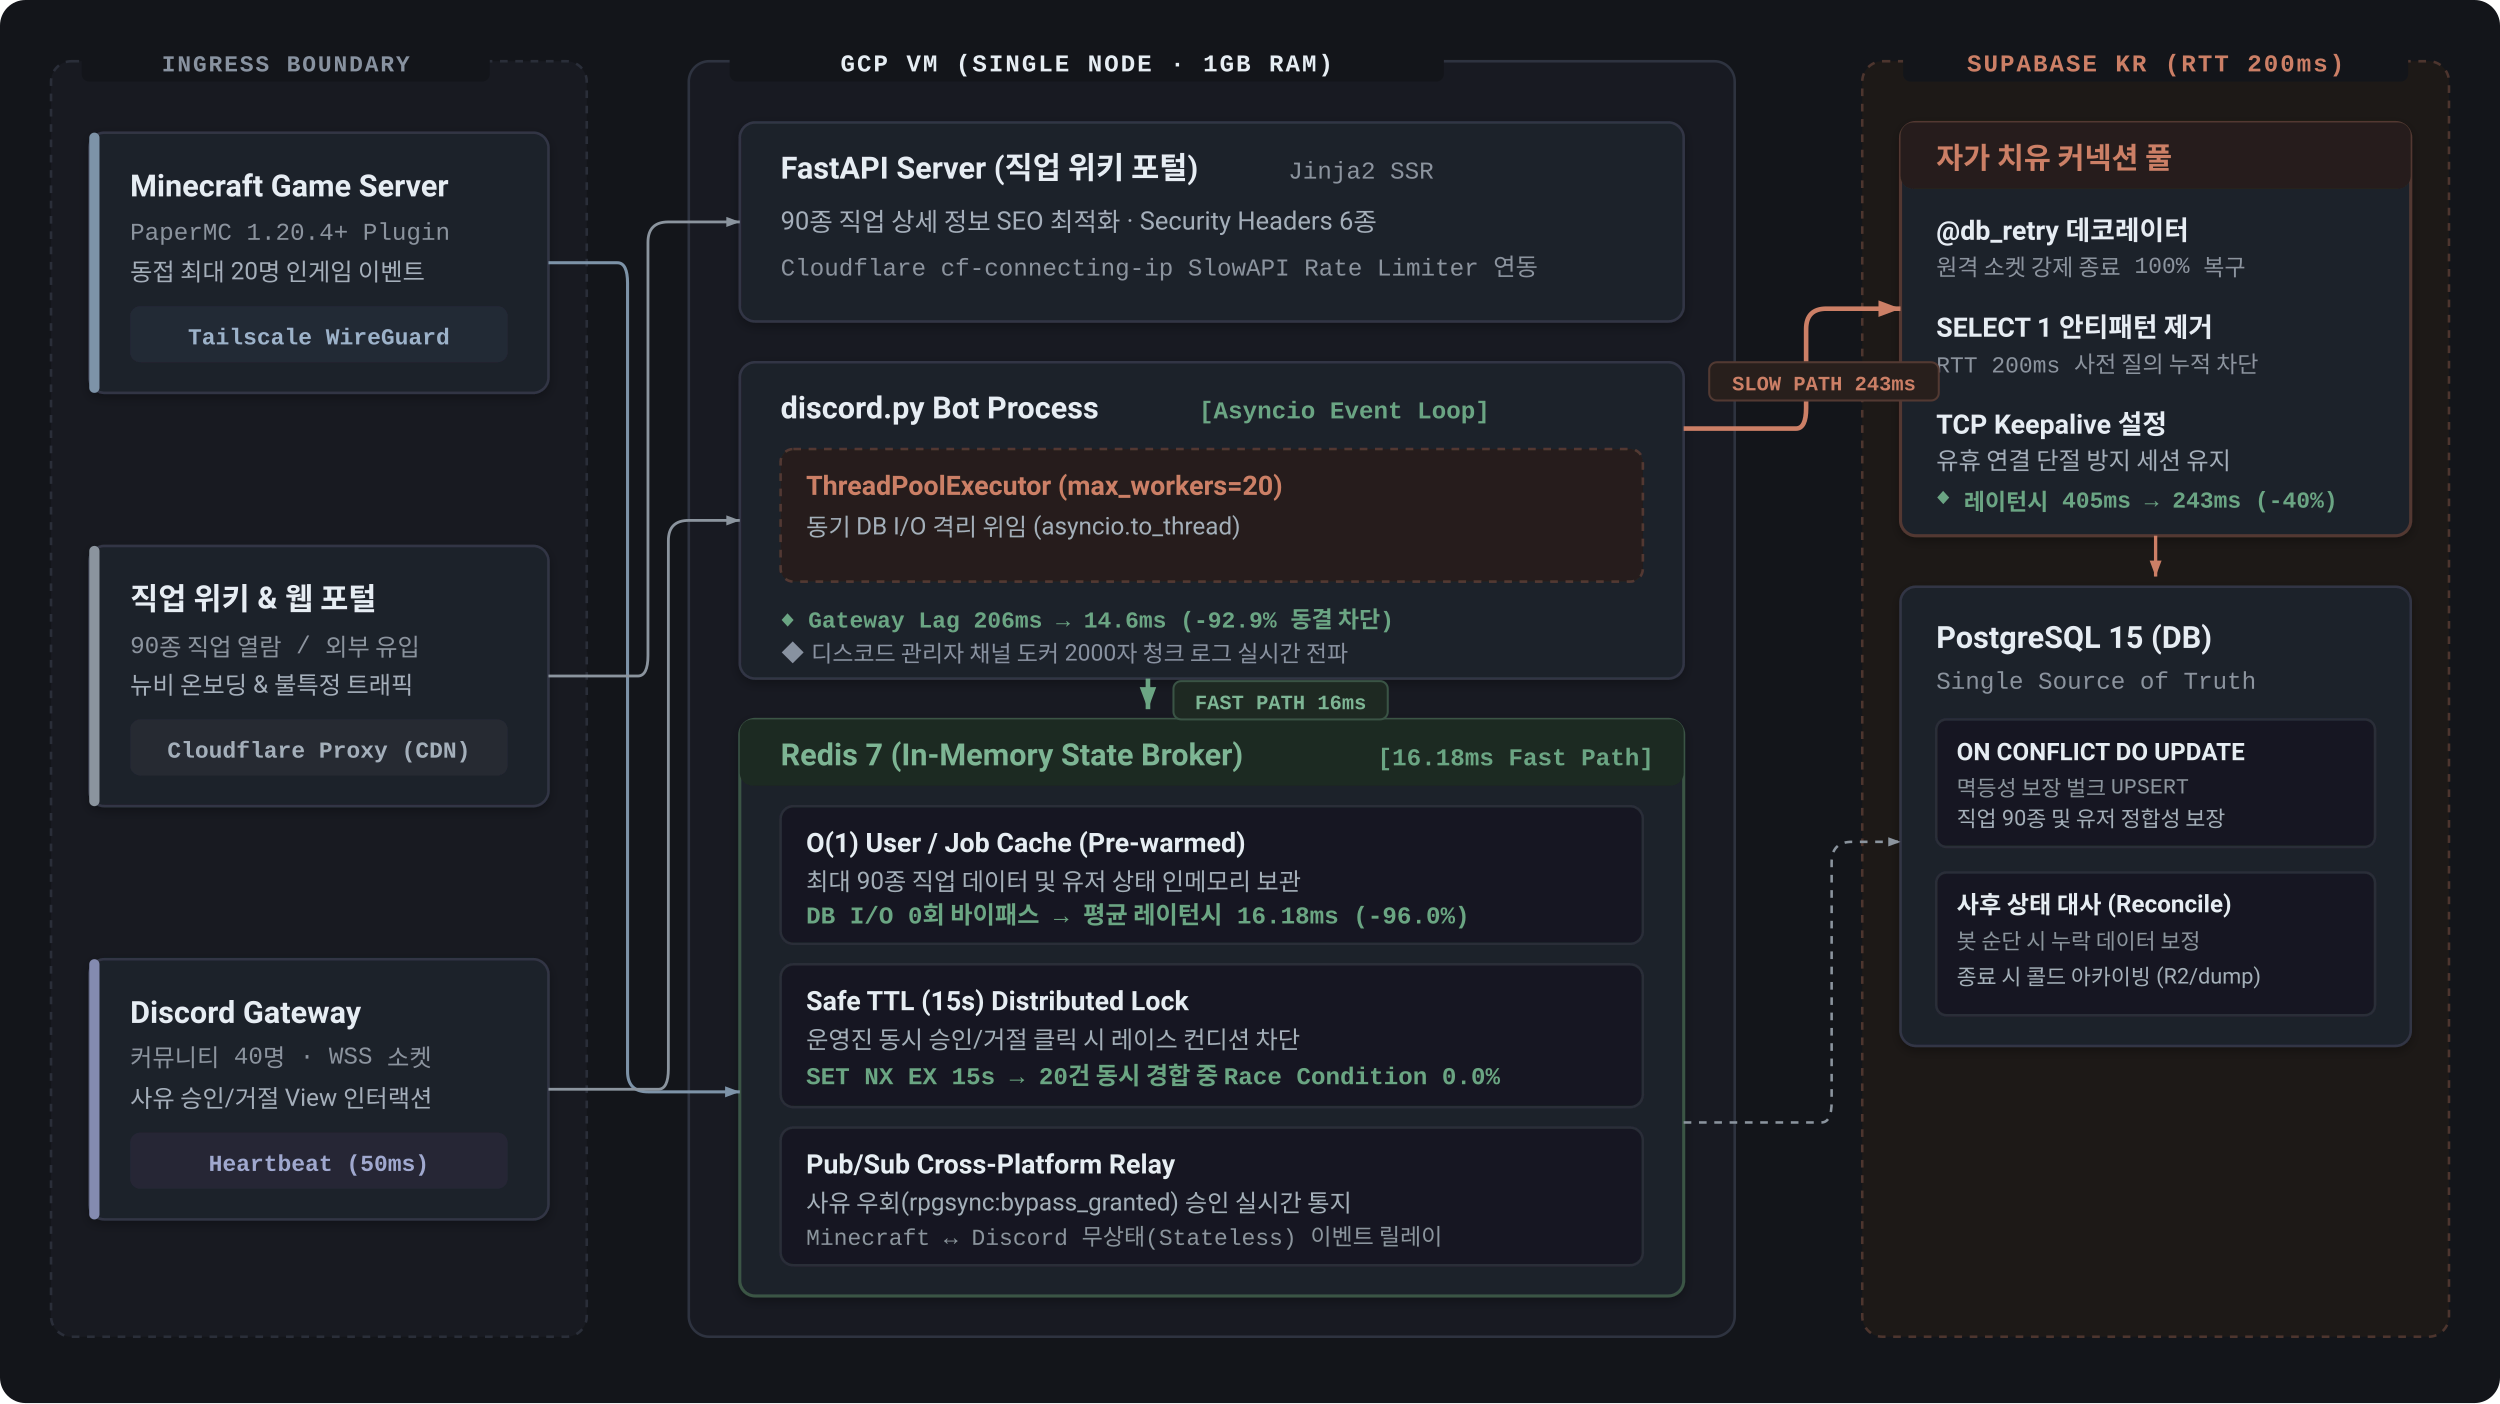
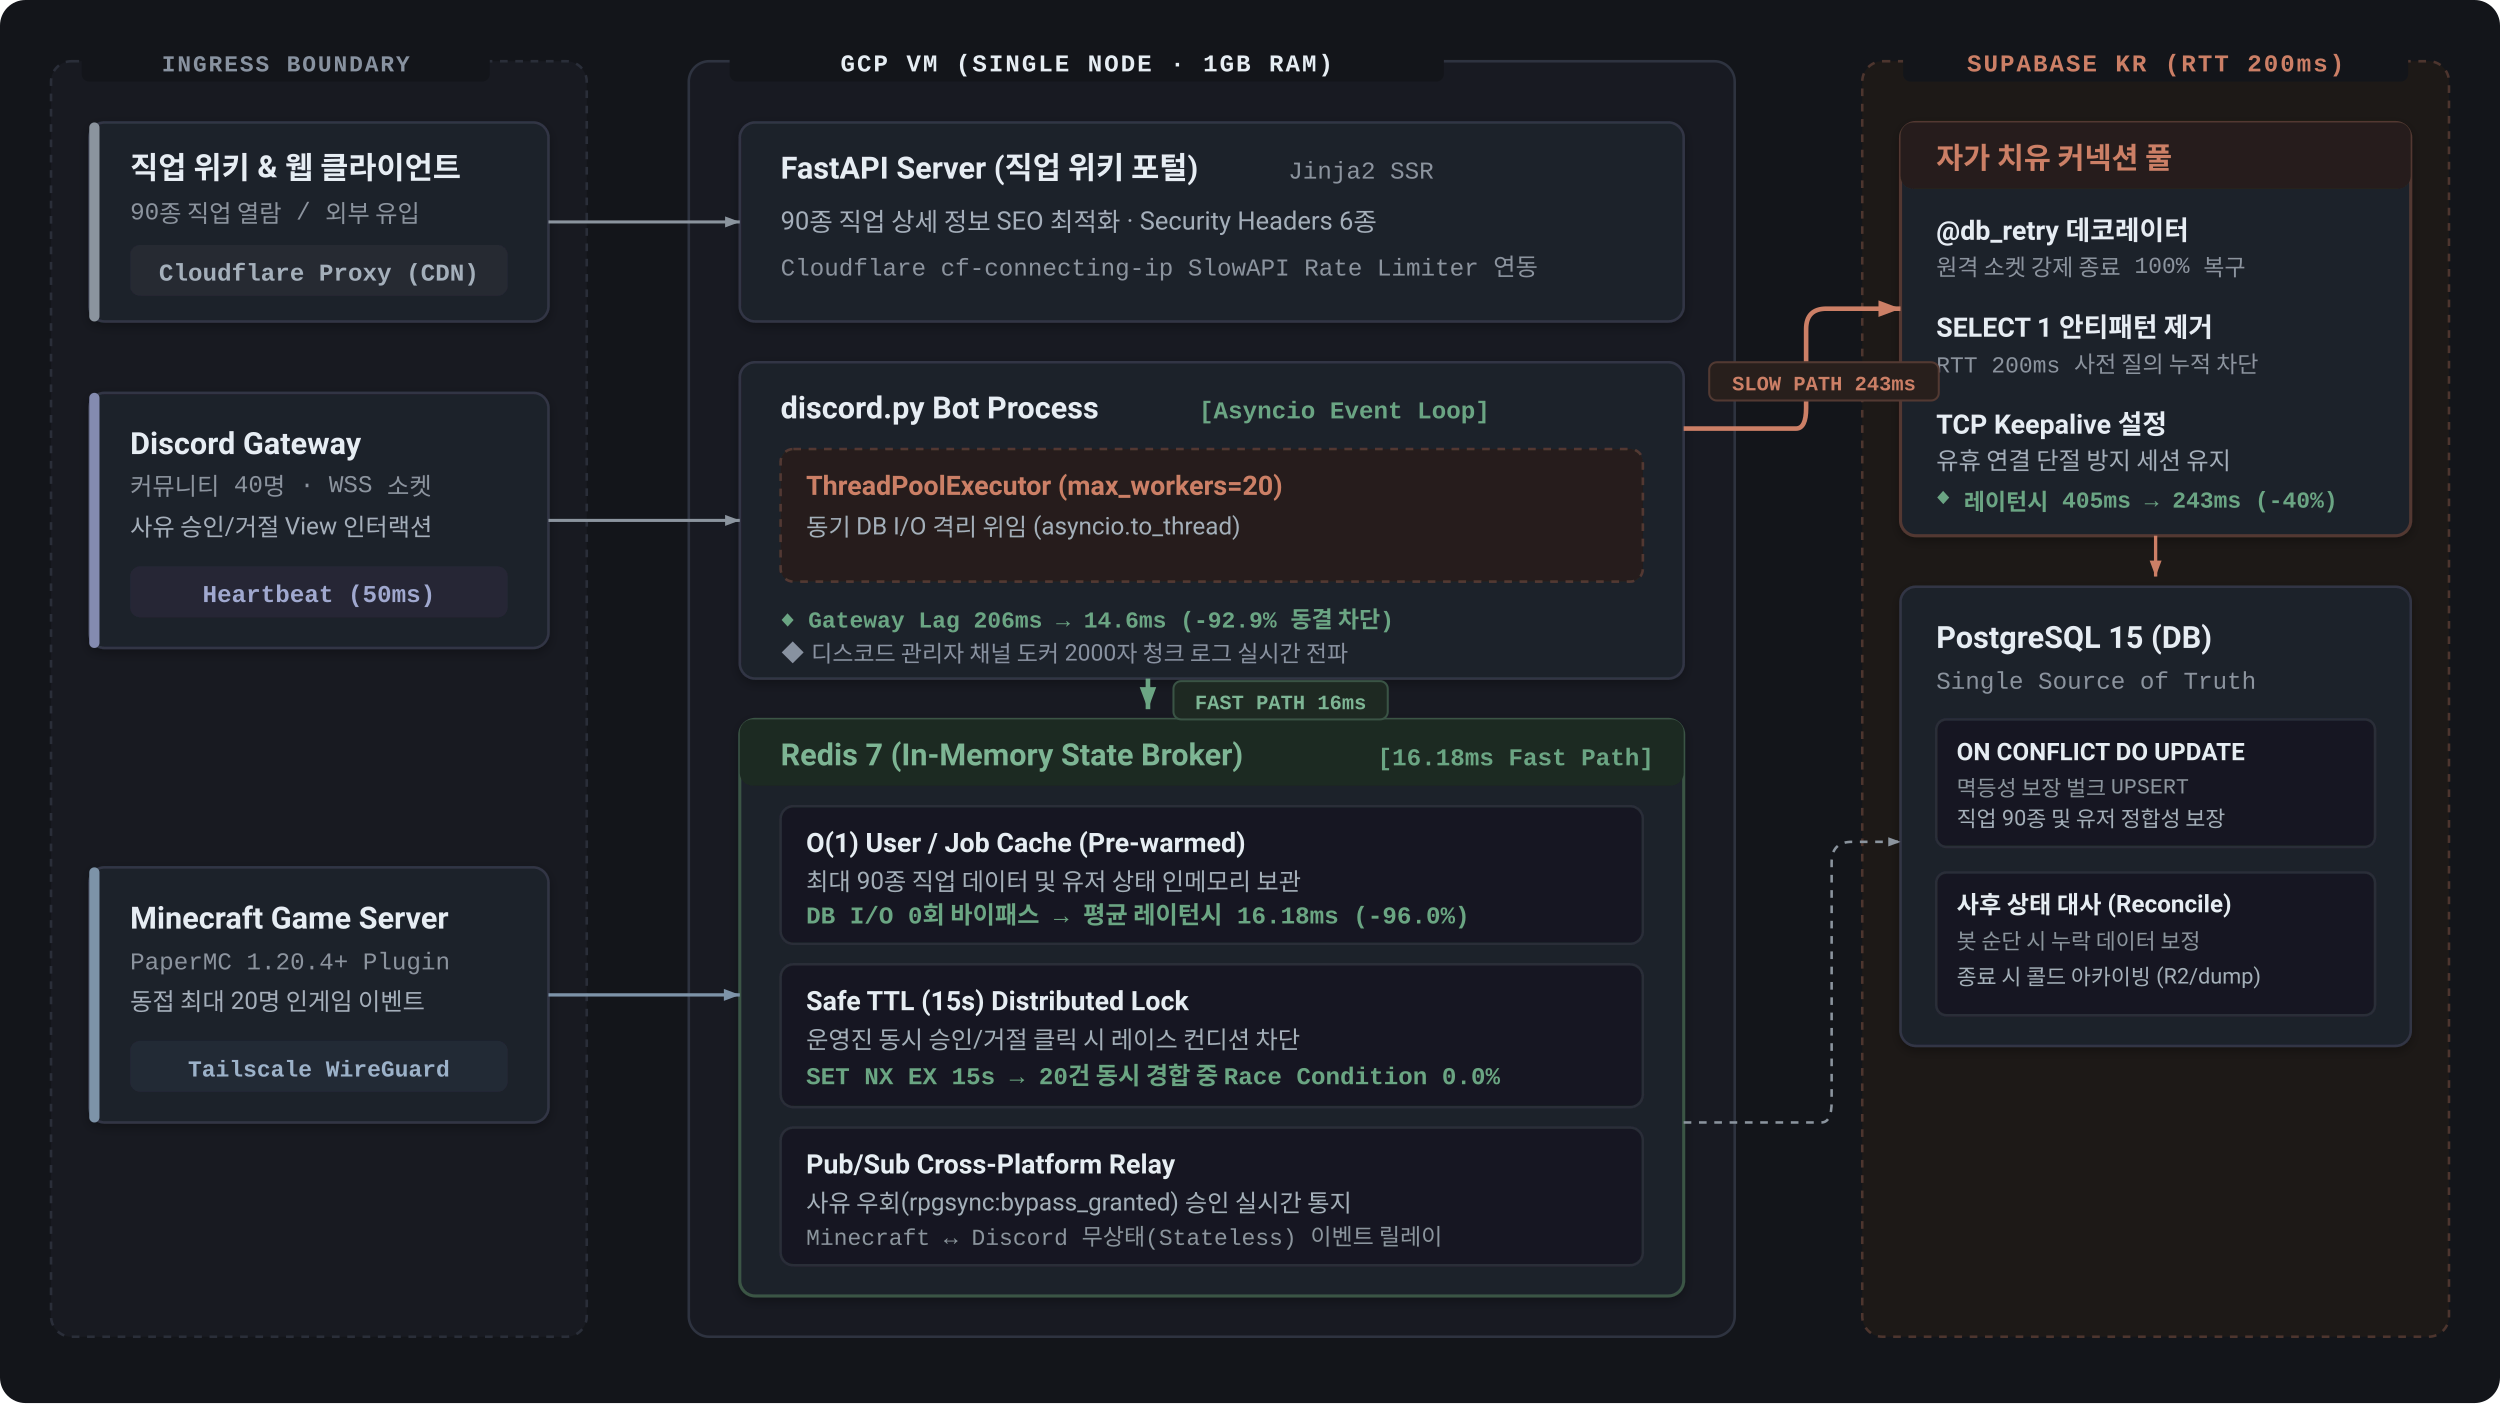
<svg xmlns="http://www.w3.org/2000/svg" viewBox="0 0 980 550" width="100%" height="100%">
  <defs>
    <marker id="arrow-neutral-dark" viewBox="0 0 10 10" refX="8" refY="5" markerWidth="6" markerHeight="6" orient="auto-start-reverse">
      <path d="M 0 2 L 8 5 L 0 8 z" fill="#8b949e" />
    </marker>
    <marker id="arrow-sage-dark" viewBox="0 0 10 10" refX="8" refY="5" markerWidth="6" markerHeight="6" orient="auto-start-reverse">
      <path d="M 0 2 L 8 5 L 0 8 z" fill="#6ba583" />
    </marker>
    <marker id="arrow-terracotta-dark" viewBox="0 0 10 10" refX="8" refY="5" markerWidth="6" markerHeight="6" orient="auto-start-reverse">
      <path d="M 0 2 L 8 5 L 0 8 z" fill="#cc7f66" />
    </marker>
    <marker id="arrow-slate-dark" viewBox="0 0 10 10" refX="8" refY="5" markerWidth="6" markerHeight="6" orient="auto-start-reverse">
      <path d="M 0 2 L 8 5 L 0 8 z" fill="#7d93a8" />
    </marker>
    <filter id="shadow-dark-editorial" x="-3%" y="-4%" width="106%" height="110%" filterUnits="userSpaceOnUse">
      <feDropShadow dx="0" dy="1.5" stdDeviation="2" flood-color="#000000" flood-opacity="0.3" />
    </filter>
  </defs>
  <style>
    .font-sans { font-family: -apple-system, BlinkMacSystemFont, "Segoe UI", Roboto, "Helvetica Neue", Arial, sans-serif; }
    .font-mono { font-family: "SFMono-Regular", Consolas, "Liberation Mono", Menlo, Courier, monospace; }
  </style>
  <rect width="980" height="550" fill="#13151a" rx="10" />
  <rect x="20" y="24" width="210" height="500" rx="8" fill="#181a21" stroke="#2a2e39" stroke-width="1" stroke-dasharray="3,3" />
  <rect x="32" y="16" width="160" height="16" rx="3" fill="#13151a" />
  <text x="112" y="28" fill="#8892a0" font-size="9" font-weight="700" letter-spacing="0.08em" text-anchor="middle" class="font-mono">INGRESS BOUNDARY</text>
-   <g transform="translate(35, 52)" filter="url(#shadow-dark-editorial)">
-     <rect width="180" height="102" rx="6" fill="#1e212b" stroke="#313644" stroke-width="1" />
-     <rect x="0" y="0" width="4" height="102" rx="2" fill="#7d93a8" />
-     <text x="16" y="25" fill="#e6edf3" font-size="12" font-weight="600" class="font-sans">Minecraft Game Server</text>
-     <text x="16" y="42" fill="#8b949e" font-size="9.5" class="font-mono">PaperMC 1.20.4+ Plugin</text>
-     <text x="16" y="58" fill="#a4afba" font-size="9.5" class="font-sans">동접 최대 20명 인게임 이벤트</text>
-     <rect x="16" y="68" width="148" height="22" rx="4" fill="#242936" />
-     <text x="90" y="83" fill="#9cb2c9" font-size="9" font-weight="600" text-anchor="middle" class="font-mono">Tailscale WireGuard</text>
+   <g transform="translate(35, 48)" filter="url(#shadow-dark-editorial)">
+     <rect width="180" height="78" rx="6" fill="#1e212b" stroke="#313644" stroke-width="1" />
+     <rect x="0" y="0" width="4" height="78" rx="2" fill="#8b949e" />
+     <text x="16" y="22" fill="#e6edf3" font-size="12" font-weight="600" class="font-sans">직업 위키 &amp; 웹 클라이언트</text>
+     <text x="16" y="38" fill="#8b949e" font-size="9.5" class="font-mono">90종 직업 열람 / 외부 유입</text>
+     <rect x="16" y="48" width="148" height="20" rx="4" fill="#252933" />
+     <text x="90" y="62" fill="#a4afba" font-size="9.5" font-weight="600" text-anchor="middle" class="font-mono">Cloudflare Proxy (CDN)</text>
  </g>
-   <g transform="translate(35, 214)" filter="url(#shadow-dark-editorial)">
-     <rect width="180" height="102" rx="6" fill="#1e212b" stroke="#313644" stroke-width="1" />
-     <rect x="0" y="0" width="4" height="102" rx="2" fill="#8b949e" />
-     <text x="16" y="25" fill="#e6edf3" font-size="12" font-weight="600" class="font-sans">직업 위키 &amp; 웹 포털</text>
-     <text x="16" y="42" fill="#8b949e" font-size="9.5" class="font-mono">90종 직업 열람 / 외부 유입</text>
-     <text x="16" y="58" fill="#a4afba" font-size="9.5" class="font-sans">뉴비 온보딩 &amp; 불특정 트래픽</text>
-     <rect x="16" y="68" width="148" height="22" rx="4" fill="#252933" />
-     <text x="90" y="83" fill="#a4afba" font-size="9" font-weight="600" text-anchor="middle" class="font-mono">Cloudflare Proxy (CDN)</text>
+   <g transform="translate(35, 154)" filter="url(#shadow-dark-editorial)">
+     <rect width="180" height="100" rx="6" fill="#1e212b" stroke="#313644" stroke-width="1" />
+     <rect x="0" y="0" width="4" height="100" rx="2" fill="#848bb0" />
+     <text x="16" y="24" fill="#e6edf3" font-size="12" font-weight="600" class="font-sans">Discord Gateway</text>
+     <text x="16" y="40" fill="#8b949e" font-size="9.5" class="font-mono">커뮤니티 40명 · WSS 소켓</text>
+     <text x="16" y="56" fill="#a4afba" font-size="9.5" class="font-sans">사유 승인/거절 View 인터랙션</text>
+     <rect x="16" y="68" width="148" height="20" rx="4" fill="#252735" />
+     <text x="90" y="82" fill="#a0a8cf" font-size="9.5" font-weight="600" text-anchor="middle" class="font-mono">Heartbeat (50ms)</text>
  </g>
-   <g transform="translate(35, 376)" filter="url(#shadow-dark-editorial)">
-     <rect width="180" height="102" rx="6" fill="#1e212b" stroke="#313644" stroke-width="1" />
-     <rect x="0" y="0" width="4" height="102" rx="2" fill="#848bb0" />
-     <text x="16" y="25" fill="#e6edf3" font-size="12" font-weight="600" class="font-sans">Discord Gateway</text>
-     <text x="16" y="42" fill="#8b949e" font-size="9.5" class="font-mono">커뮤니티 40명 · WSS 소켓</text>
-     <text x="16" y="58" fill="#a4afba" font-size="9.5" class="font-sans">사유 승인/거절 View 인터랙션</text>
-     <rect x="16" y="68" width="148" height="22" rx="4" fill="#252735" />
-     <text x="90" y="83" fill="#a0a8cf" font-size="9" font-weight="600" text-anchor="middle" class="font-mono">Heartbeat (50ms)</text>
+   <g transform="translate(35, 340)" filter="url(#shadow-dark-editorial)">
+     <rect width="180" height="100" rx="6" fill="#1e212b" stroke="#313644" stroke-width="1" />
+     <rect x="0" y="0" width="4" height="100" rx="2" fill="#7d93a8" />
+     <text x="16" y="24" fill="#e6edf3" font-size="12" font-weight="600" class="font-sans">Minecraft Game Server</text>
+     <text x="16" y="40" fill="#8b949e" font-size="9.5" class="font-mono">PaperMC 1.20.4+ Plugin</text>
+     <text x="16" y="56" fill="#a4afba" font-size="9.5" class="font-sans">동접 최대 20명 인게임 이벤트</text>
+     <rect x="16" y="68" width="148" height="20" rx="4" fill="#242936" />
+     <text x="90" y="82" fill="#9cb2c9" font-size="9" font-weight="600" text-anchor="middle" class="font-mono">Tailscale WireGuard</text>
  </g>
  <rect x="270" y="24" width="410" height="500" rx="8" fill="#181a22" stroke="#2e3340" stroke-width="1" />
  <rect x="286" y="16" width="280" height="16" rx="3" fill="#13151a" />
  <text x="426" y="28" fill="#e6edf3" font-size="9.5" font-weight="700" letter-spacing="0.08em" text-anchor="middle" class="font-mono">GCP VM (SINGLE NODE · 1GB RAM)</text>
  <g transform="translate(290, 48)" filter="url(#shadow-dark-editorial)">
    <rect width="370" height="78" rx="6" fill="#1e212b" stroke="#313644" stroke-width="1" />
    <text x="16" y="22" fill="#e6edf3" font-size="12" font-weight="600" class="font-sans">FastAPI Server (직업 위키 포털)</text>
    <text x="215" y="22" fill="#8b949e" font-size="9.5" class="font-mono">Jinja2 SSR</text>
    <text x="16" y="42" fill="#a4afba" font-size="10" class="font-sans">90종 직업 상세 정보 SEO 최적화 · Security Headers 6종</text>
    <text x="16" y="60" fill="#8b949e" font-size="9.5" class="font-mono">Cloudflare cf-connecting-ip SlowAPI Rate Limiter 연동</text>
  </g>
  <g transform="translate(290, 142)" filter="url(#shadow-dark-editorial)">
    <rect width="370" height="124" rx="6" fill="#1e212b" stroke="#313644" stroke-width="1" />
    <text x="16" y="22" fill="#e6edf3" font-size="12" font-weight="600" class="font-sans">discord.py Bot Process</text>
    <text x="180" y="22" fill="#6ba583" font-size="9.5" font-weight="600" class="font-mono">[Asyncio Event Loop]</text>
    <rect x="16" y="34" width="338" height="52" rx="5" fill="#261f1c" stroke="#523932" stroke-width="1" stroke-dasharray="3,3" />
    <text x="26" y="52" fill="#cc7f66" font-size="10.5" font-weight="600" class="font-sans">ThreadPoolExecutor (max_workers=20)</text>
    <text x="26" y="68" fill="#a4afba" font-size="9.5" class="font-sans">동기 DB I/O 격리 위임 (asyncio.to_thread)</text>
    <text x="16" y="104" fill="#6ba583" font-size="9" font-weight="600" class="font-mono">◆ Gateway Lag 206ms → 14.6ms (-92.9% 동결 차단)</text>
    <text x="16" y="117" fill="#8892a0" font-size="9" class="font-sans">◆ 디스코드 관리자 채널 도커 2000자 청크 로그 실시간 전파</text>
  </g>
  <g transform="translate(290, 282)" filter="url(#shadow-dark-editorial)">
    <rect width="370" height="226" rx="6" fill="#1e212b" stroke="#3a5445" stroke-width="1.2" />
    <rect x="0" y="0" width="370" height="26" rx="5" fill="#1e2922" />
    <text x="16" y="18" fill="#7db594" font-size="12" font-weight="600" class="font-sans">Redis 7 (In-Memory State Broker)</text>
    <text x="250" y="18" fill="#6ba583" font-size="9.5" font-weight="700" class="font-mono">[16.18ms Fast Path]</text>
    <rect x="16" y="34" width="338" height="54" rx="5" fill="#171920" stroke="#292d38" stroke-width="1" />
    <text x="26" y="52" fill="#e6edf3" font-size="10.5" font-weight="600" class="font-sans">O(1) User / Job Cache (Pre-warmed)</text>
    <text x="26" y="67" fill="#a4afba" font-size="9.5" class="font-sans">최대 90종 직업 데이터 및 유저 상태 인메모리 보관</text>
    <text x="26" y="80" fill="#6ba583" font-size="9.5" font-weight="600" class="font-mono">DB I/O 0회 바이패스 → 평균 레이턴시 16.18ms (-96.0%)</text>
    <rect x="16" y="96" width="338" height="56" rx="5" fill="#171920" stroke="#292d38" stroke-width="1" />
    <text x="26" y="114" fill="#e6edf3" font-size="10.5" font-weight="600" class="font-sans">Safe TTL (15s) Distributed Lock</text>
    <text x="26" y="129" fill="#a4afba" font-size="9.5" class="font-sans">운영진 동시 승인/거절 클릭 시 레이스 컨디션 차단</text>
    <text x="26" y="143" fill="#6ba583" font-size="9.5" font-weight="600" class="font-mono">SET NX EX 15s → 20건 동시 경합 중 Race Condition 0.0%</text>
    <rect x="16" y="160" width="338" height="54" rx="5" fill="#171920" stroke="#292d38" stroke-width="1" />
    <text x="26" y="178" fill="#e6edf3" font-size="10.5" font-weight="600" class="font-sans">Pub/Sub Cross-Platform Relay</text>
    <text x="26" y="193" fill="#a4afba" font-size="9.5" class="font-sans">사유 우회(rpgsync:bypass_granted) 승인 실시간 통지</text>
    <text x="26" y="206" fill="#8b949e" font-size="9" class="font-mono">Minecraft ↔ Discord 무상태(Stateless) 이벤트 릴레이</text>
  </g>
  <rect x="730" y="24" width="230" height="500" rx="8" fill="#1d1917" stroke="#4d352e" stroke-width="1" stroke-dasharray="3,3" />
  <rect x="746" y="16" width="198" height="16" rx="3" fill="#13151a" />
  <text x="845" y="28" fill="#cc7f66" font-size="9.5" font-weight="700" letter-spacing="0.08em" text-anchor="middle" class="font-mono">SUPABASE KR (RTT 200ms)</text>
  <g transform="translate(745, 48)" filter="url(#shadow-dark-editorial)">
    <rect width="200" height="162" rx="6" fill="#1e212b" stroke="#523932" stroke-width="1.2" />
    <rect x="0" y="0" width="200" height="26" rx="5" fill="#281f1c" />
    <text x="14" y="18" fill="#cc7f66" font-size="11.5" font-weight="600" class="font-sans">자가 치유 커넥션 풀</text>
    <text x="14" y="46" fill="#e6edf3" font-size="10.5" font-weight="600" class="font-sans">@db_retry 데코레이터</text>
    <text x="14" y="60" fill="#8b949e" font-size="9" class="font-mono">원격 소켓 강제 종료 100% 복구</text>
    <text x="14" y="84" fill="#e6edf3" font-size="10.5" font-weight="600" class="font-sans">SELECT 1 안티패턴 제거</text>
    <text x="14" y="98" fill="#8b949e" font-size="9" class="font-mono">RTT 200ms 사전 질의 누적 차단</text>
    <text x="14" y="122" fill="#e6edf3" font-size="10.5" font-weight="600" class="font-sans">TCP Keepalive 설정</text>
    <text x="14" y="136" fill="#a4afba" font-size="9.5" class="font-sans">유휴 연결 단절 방지 세션 유지</text>
    <text x="14" y="150" fill="#6ba583" font-size="9" font-weight="600" class="font-mono">◆ 레이턴시 405ms → 243ms (-40%)</text>
  </g>
  <g transform="translate(745, 230)" filter="url(#shadow-dark-editorial)">
    <rect width="200" height="180" rx="6" fill="#1e212b" stroke="#313644" stroke-width="1" />
    <text x="14" y="24" fill="#e6edf3" font-size="12" font-weight="600" class="font-sans">PostgreSQL 15 (DB)</text>
    <text x="14" y="40" fill="#8b949e" font-size="9.5" class="font-mono">Single Source of Truth</text>
    <rect x="14" y="52" width="172" height="50" rx="4" fill="#171920" stroke="#292d38" stroke-width="1" />
    <text x="22" y="68" fill="#e6edf3" font-size="9.5" font-weight="600" class="font-sans">ON CONFLICT DO UPDATE</text>
    <text x="22" y="82" fill="#8b949e" font-size="8.5" class="font-mono">멱등성 보장 벌크 UPSERT</text>
    <text x="22" y="94" fill="#a4afba" font-size="8.5" class="font-sans">직업 90종 및 유저 정합성 보장</text>
    <rect x="14" y="112" width="172" height="56" rx="4" fill="#171920" stroke="#292d38" stroke-width="1" />
    <text x="22" y="128" fill="#e6edf3" font-size="9.5" font-weight="600" class="font-sans">사후 상태 대사 (Reconcile)</text>
    <text x="22" y="142" fill="#8b949e" font-size="8.5" class="font-mono">봇 순단 시 누락 데이터 보정</text>
    <text x="22" y="156" fill="#a4afba" font-size="8.5" class="font-sans">종료 시 콜드 아카이빙 (R2/dump)</text>
  </g>
-   <path d="M 215 103 H 242 Q 246 103 246 111 V 420 Q 246 428 254 428 H 290" fill="none" stroke="#7d93a8" stroke-width="1.2" marker-end="url(#arrow-slate-dark)" />
-   <path d="M 215 265 H 250 Q 254 265 254 257 V 95 Q 254 87 262 87 H 290" fill="none" stroke="#8b949e" stroke-width="1.1" marker-end="url(#arrow-neutral-dark)" />
-   <path d="M 215 427 H 258 Q 262 427 262 419 V 212 Q 262 204 270 204 H 290" fill="none" stroke="#8b949e" stroke-width="1.1" marker-end="url(#arrow-neutral-dark)" />
+   <line x1="215" y1="87" x2="290" y2="87" stroke="#8b949e" stroke-width="1.2" marker-end="url(#arrow-neutral-dark)" />
+   <line x1="215" y1="204" x2="290" y2="204" stroke="#8b949e" stroke-width="1.2" marker-end="url(#arrow-neutral-dark)" />
+   <line x1="215" y1="390" x2="290" y2="390" stroke="#7d93a8" stroke-width="1.3" marker-end="url(#arrow-slate-dark)" />
  <path d="M 450 266 V 278" fill="none" stroke="#6ba583" stroke-width="1.8" marker-end="url(#arrow-sage-dark)" />
  <g transform="translate(460, 267)">
    <rect width="84" height="15" rx="3" fill="#1e2922" stroke="#3a5445" stroke-width="0.8" />
    <text x="42" y="11" fill="#7db594" font-size="8" font-weight="700" text-anchor="middle" class="font-mono">FAST PATH 16ms</text>
  </g>
  <path d="M 660 168 H 704 Q 708 168 708 160 V 129 Q 708 121 716 121 H 745" fill="none" stroke="#cc7f66" stroke-width="1.8" marker-end="url(#arrow-terracotta-dark)" />
  <g transform="translate(670, 142)">
    <rect width="90" height="15" rx="3" fill="#281f1c" stroke="#523932" stroke-width="0.8" />
    <text x="45" y="11" fill="#cc7f66" font-size="8" font-weight="700" text-anchor="middle" class="font-mono">SLOW PATH 243ms</text>
  </g>
  <path d="M 845 210 V 226" fill="none" stroke="#cc7f66" stroke-width="1.3" marker-end="url(#arrow-terracotta-dark)" />
  <path d="M 660 440 H 714 Q 718 440 718 432 V 338 Q 718 330 726 330 H 745" fill="none" stroke="#8b949e" stroke-width="1" stroke-dasharray="3,3" marker-end="url(#arrow-neutral-dark)" />
</svg>
